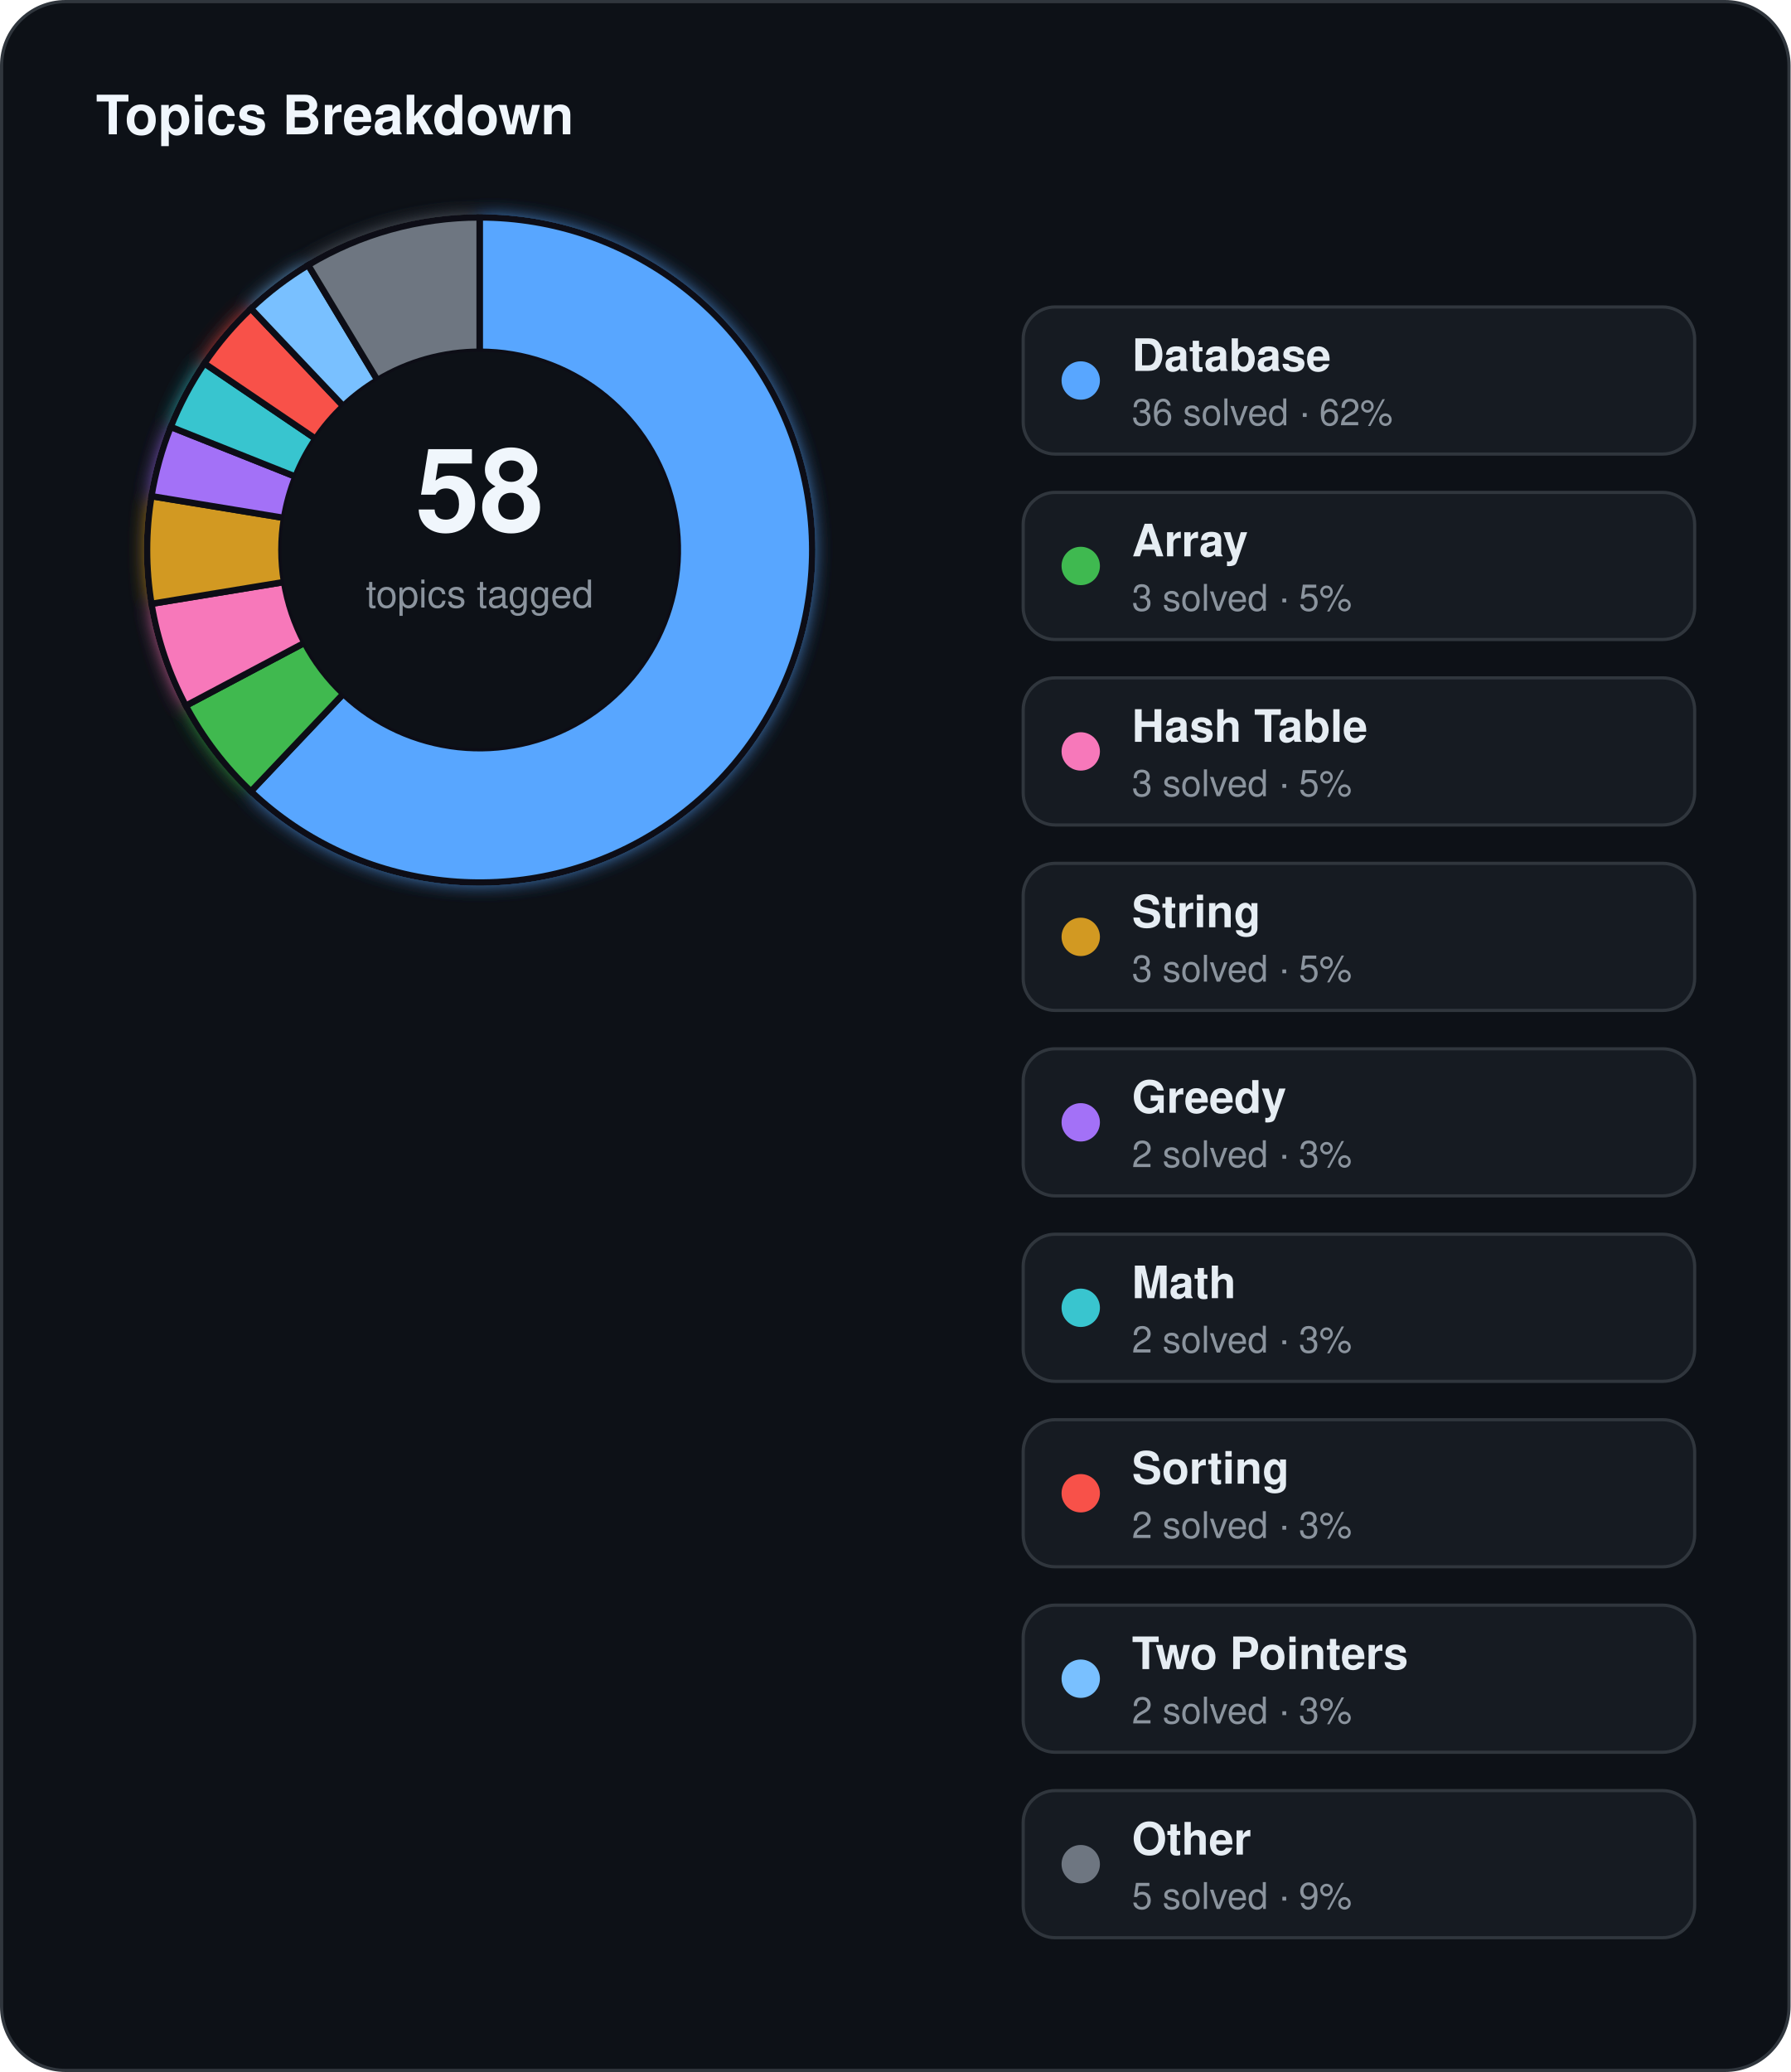
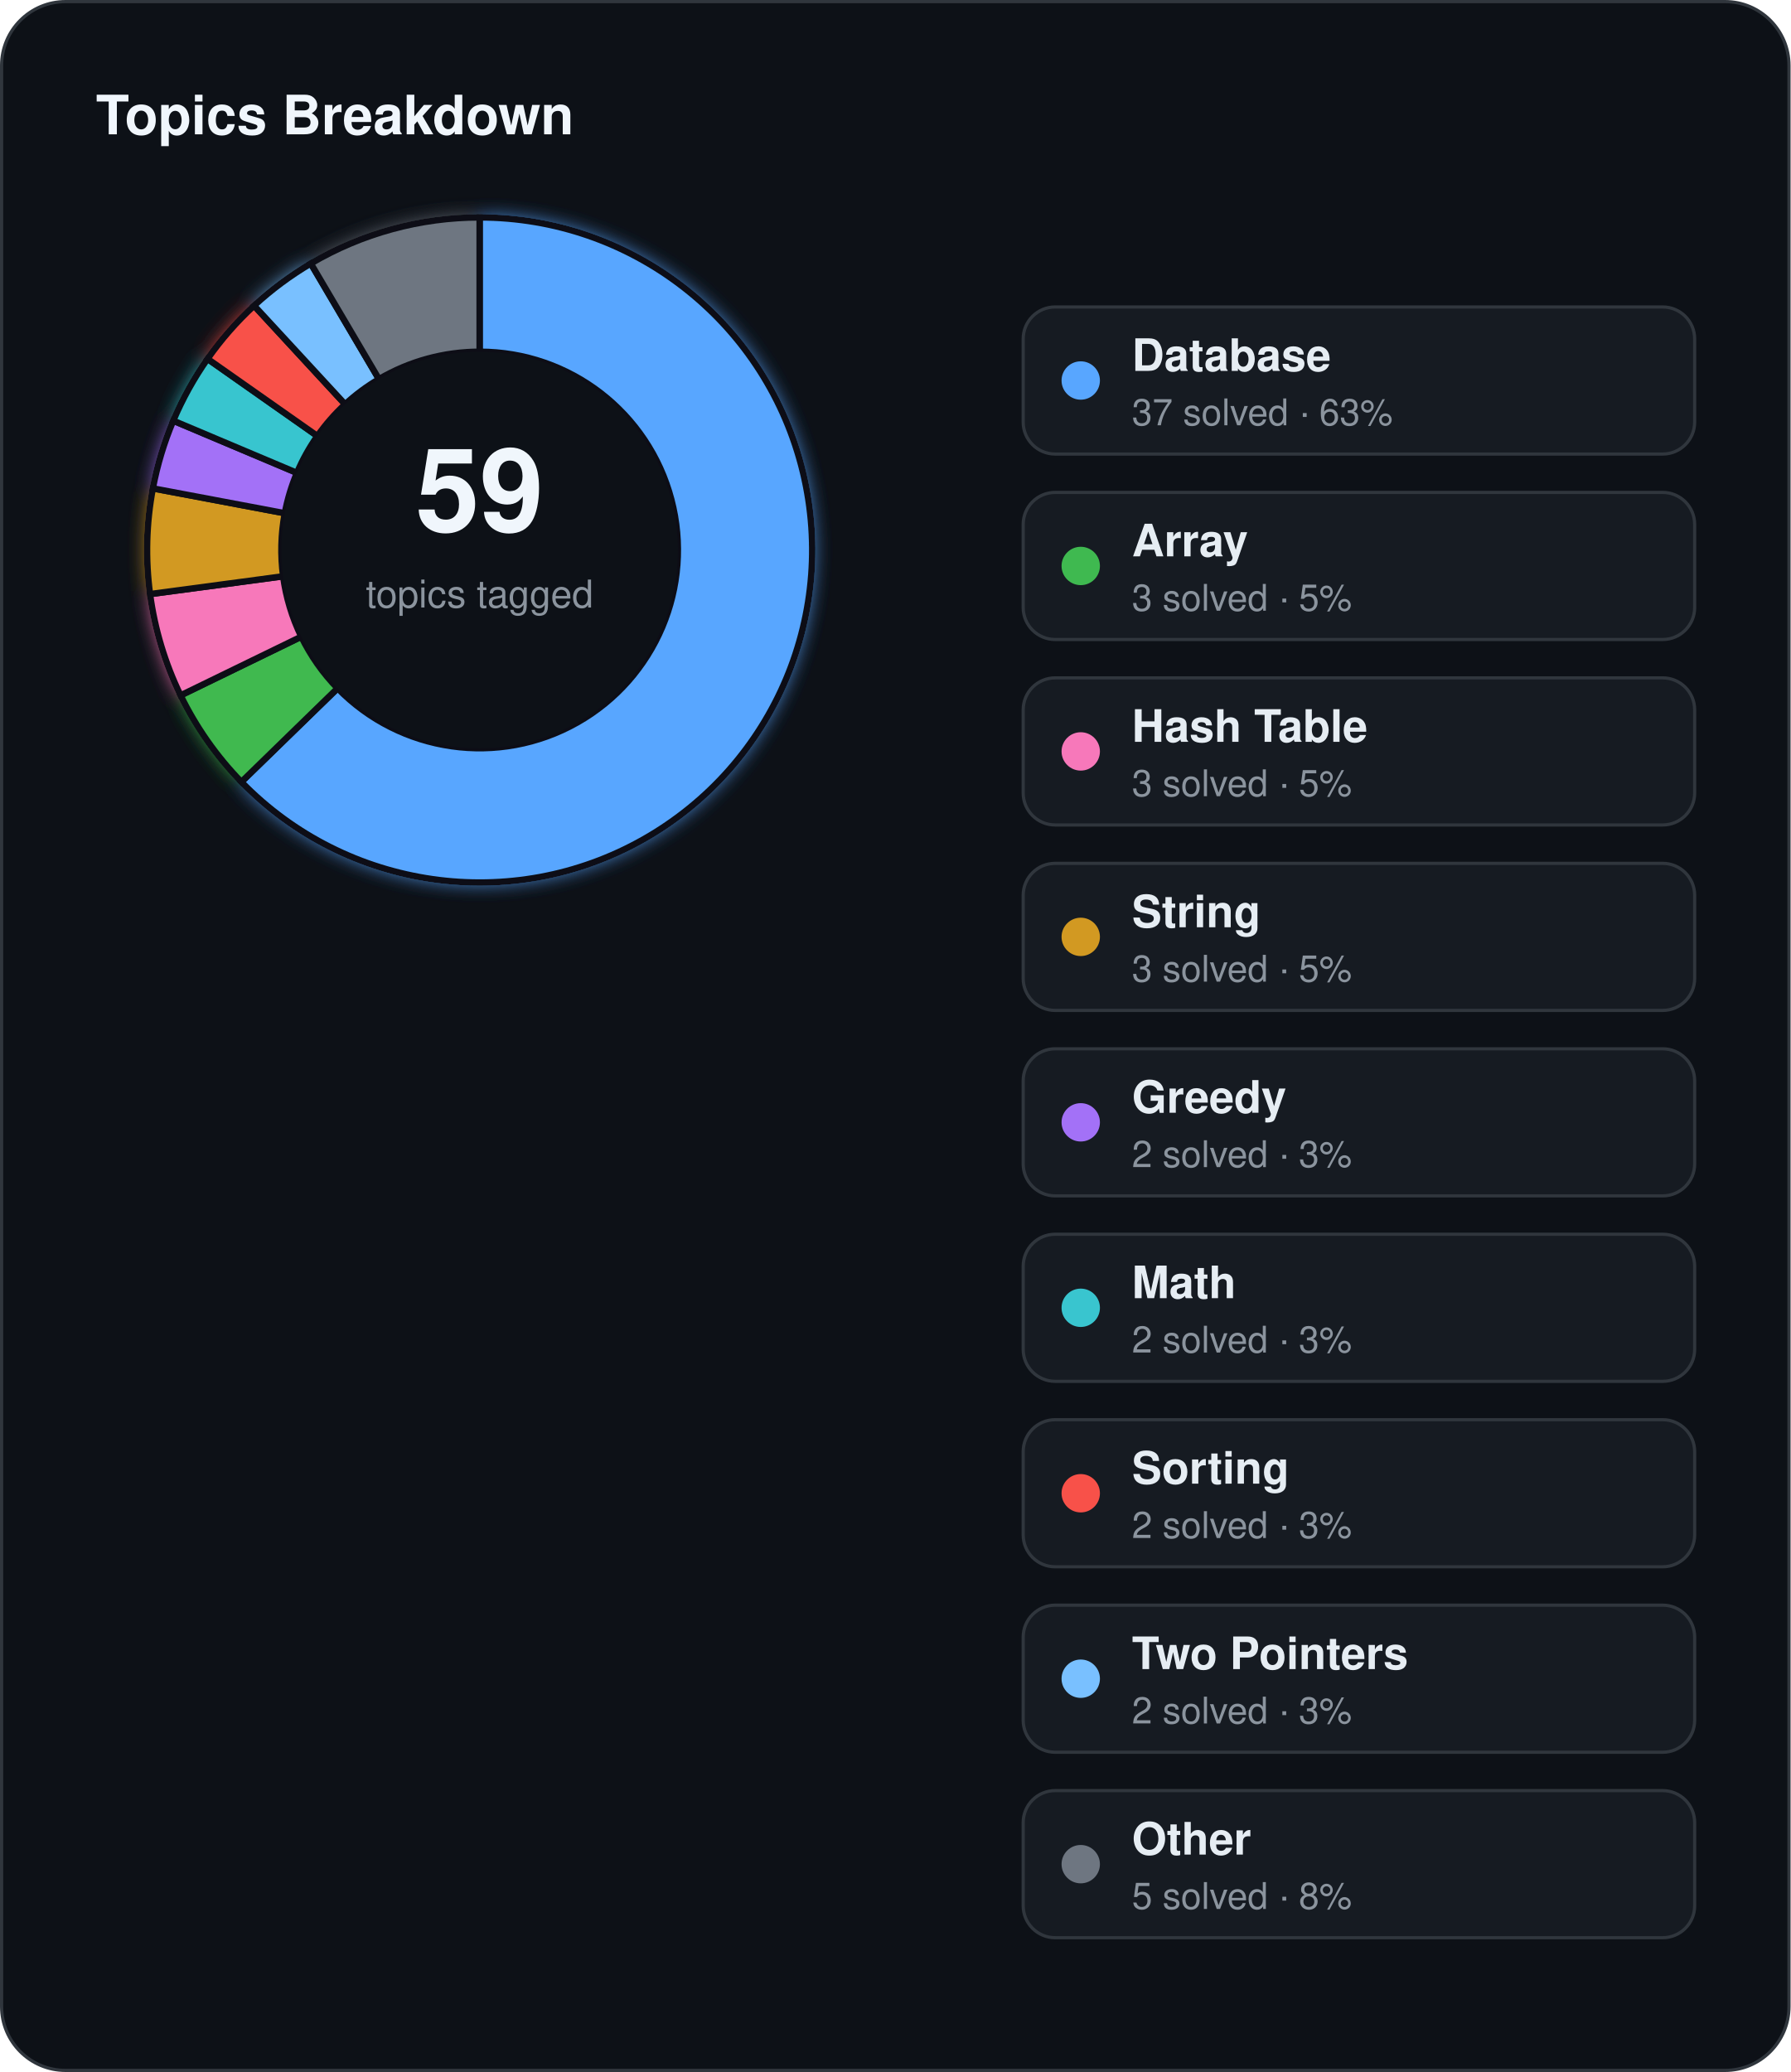
<svg xmlns="http://www.w3.org/2000/svg" width="560" height="648" viewBox="0 0 560 648">
  <defs>
    <filter id="topics-glow" x="-60%" y="-60%" width="220%" height="220%">
      <feGaussianBlur stdDeviation="3" result="blur" />
      <feMerge>
        <feMergeNode in="blur" />
        <feMergeNode in="SourceGraphic" />
      </feMerge>
    </filter>
  </defs>
  <rect x="0.5" y="0.5" width="559" height="647" rx="20" fill="#0d1117" stroke="#30363d" stroke-width="1" />
  <text x="30" y="42" fill="#f0f6fc" font-family="Segoe UI, Helvetica, Arial, sans-serif" font-size="17" font-weight="700">Topics Breakdown</text>
  <g filter="url(#topics-glow)">
-     <path d="M 150.00,68.00 A 104,104 0 1 1 78.48,247.50 L 107.36,217.01 A 62,62 0 1 0 150.00,110.00 Z" fill="#58a6ff" stroke="#0d1117" stroke-width="2" />
-     <path d="M 78.48,247.50 A 104,104 0 0 1 58.11,220.71 L 95.22,201.04 A 62,62 0 0 0 107.36,217.01 Z" fill="#3fb950" stroke="#0d1117" stroke-width="2" />
-     <path d="M 58.11,220.71 A 104,104 0 0 1 47.37,188.83 L 88.82,182.03 A 62,62 0 0 0 95.22,201.04 Z" fill="#f778ba" stroke="#0d1117" stroke-width="2" />
-     <path d="M 47.37,188.83 A 104,104 0 0 1 47.37,155.17 L 88.82,161.97 A 62,62 0 0 0 88.82,182.03 Z" fill="#d29922" stroke="#0d1117" stroke-width="2" />
-     <path d="M 47.37,155.17 A 104,104 0 0 1 53.39,133.51 L 92.40,149.05 A 62,62 0 0 0 88.82,161.97 Z" fill="#a371f7" stroke="#0d1117" stroke-width="2" />
-     <path d="M 53.39,133.51 A 104,104 0 0 1 63.92,113.64 L 98.68,137.21 A 62,62 0 0 0 92.40,149.05 Z" fill="#39c5cf" stroke="#0d1117" stroke-width="2" />
-     <path d="M 63.92,113.64 A 104,104 0 0 1 78.48,96.50 L 107.36,126.99 A 62,62 0 0 0 98.68,137.21 Z" fill="#f85149" stroke="#0d1117" stroke-width="2" />
-     <path d="M 78.48,96.50 A 104,104 0 0 1 96.38,82.89 L 118.04,118.87 A 62,62 0 0 0 107.36,126.99 Z" fill="#79c0ff" stroke="#0d1117" stroke-width="2" />
-     <path d="M 96.38,82.89 A 104,104 0 0 1 150.00,68.00 L 150.00,110.00 A 62,62 0 0 0 118.04,118.87 Z" fill="#6e7681" stroke="#0d1117" stroke-width="2" />
+     <path d="M 150.00,68.00 A 104,104 0 1 1 75.49,244.55 L 105.58,215.25 A 62,62 0 1 0 150.00,110.00 Z" fill="#58a6ff" stroke="#0d1117" stroke-width="2" />
+     <path d="M 75.49,244.55 A 104,104 0 0 1 56.47,217.48 L 94.24,199.11 A 62,62 0 0 0 105.58,215.25 Z" fill="#3fb950" stroke="#0d1117" stroke-width="2" />
+     <path d="M 56.47,217.48 A 104,104 0 0 1 46.92,185.80 L 88.55,180.23 A 62,62 0 0 0 94.24,199.11 Z" fill="#f778ba" stroke="#0d1117" stroke-width="2" />
+     <path d="M 46.92,185.80 A 104,104 0 0 1 47.80,152.73 L 89.07,160.51 A 62,62 0 0 0 88.55,180.23 Z" fill="#d29922" stroke="#0d1117" stroke-width="2" />
+     <path d="M 47.80,152.73 A 104,104 0 0 1 54.18,131.56 L 92.88,147.89 A 62,62 0 0 0 89.07,160.51 Z" fill="#a371f7" stroke="#0d1117" stroke-width="2" />
+     <path d="M 54.18,131.56 A 104,104 0 0 1 64.90,112.22 L 99.27,136.36 A 62,62 0 0 0 92.88,147.89 Z" fill="#39c5cf" stroke="#0d1117" stroke-width="2" />
+     <path d="M 64.90,112.22 A 104,104 0 0 1 79.46,95.58 L 107.94,126.44 A 62,62 0 0 0 99.27,136.36 Z" fill="#f85149" stroke="#0d1117" stroke-width="2" />
+     <path d="M 79.46,95.58 A 104,104 0 0 1 97.20,82.40 L 118.52,118.58 A 62,62 0 0 0 107.94,126.44 Z" fill="#79c0ff" stroke="#0d1117" stroke-width="2" />
+     <path d="M 97.20,82.40 A 104,104 0 0 1 150.00,68.00 L 150.00,110.00 A 62,62 0 0 0 118.52,118.58 Z" fill="#6e7681" stroke="#0d1117" stroke-width="2" />
  </g>
  <circle cx="150" cy="172" r="62" fill="#0d1117" />
-   <text x="150" y="166" text-anchor="middle" fill="#f0f6fc" font-family="Segoe UI, Helvetica, Arial, sans-serif" font-size="36" font-weight="700">58</text>
+   <text x="150" y="166" text-anchor="middle" fill="#f0f6fc" font-family="Segoe UI, Helvetica, Arial, sans-serif" font-size="36" font-weight="700">59</text>
  <text x="150" y="190" text-anchor="middle" fill="#8b949e" font-family="Segoe UI, Helvetica, Arial, sans-serif" font-size="12">topics tagged</text>
  <rect x="320" y="96" width="210" height="46" rx="10" fill="#161b22" stroke="#30363d" stroke-width="1" />
  <circle cx="338" cy="119" r="6" fill="#58a6ff" />
  <text x="354" y="116" fill="#e6edf3" font-family="Segoe UI, Helvetica, Arial, sans-serif" font-size="14" font-weight="600">Database</text>
-   <text x="354" y="133" fill="#8b949e" font-family="Segoe UI, Helvetica, Arial, sans-serif" font-size="11.5">36 solved · 62%</text>
+   <text x="354" y="133" fill="#8b949e" font-family="Segoe UI, Helvetica, Arial, sans-serif" font-size="11.5">37 solved · 63%</text>
  <rect x="320" y="154" width="210" height="46" rx="10" fill="#161b22" stroke="#30363d" stroke-width="1" />
  <circle cx="338" cy="177" r="6" fill="#3fb950" />
  <text x="354" y="174" fill="#e6edf3" font-family="Segoe UI, Helvetica, Arial, sans-serif" font-size="14" font-weight="600">Array</text>
  <text x="354" y="191" fill="#8b949e" font-family="Segoe UI, Helvetica, Arial, sans-serif" font-size="11.5">3 solved · 5%</text>
  <rect x="320" y="212" width="210" height="46" rx="10" fill="#161b22" stroke="#30363d" stroke-width="1" />
  <circle cx="338" cy="235" r="6" fill="#f778ba" />
  <text x="354" y="232" fill="#e6edf3" font-family="Segoe UI, Helvetica, Arial, sans-serif" font-size="14" font-weight="600">Hash Table</text>
  <text x="354" y="249" fill="#8b949e" font-family="Segoe UI, Helvetica, Arial, sans-serif" font-size="11.5">3 solved · 5%</text>
  <rect x="320" y="270" width="210" height="46" rx="10" fill="#161b22" stroke="#30363d" stroke-width="1" />
  <circle cx="338" cy="293" r="6" fill="#d29922" />
  <text x="354" y="290" fill="#e6edf3" font-family="Segoe UI, Helvetica, Arial, sans-serif" font-size="14" font-weight="600">String</text>
  <text x="354" y="307" fill="#8b949e" font-family="Segoe UI, Helvetica, Arial, sans-serif" font-size="11.5">3 solved · 5%</text>
  <rect x="320" y="328" width="210" height="46" rx="10" fill="#161b22" stroke="#30363d" stroke-width="1" />
  <circle cx="338" cy="351" r="6" fill="#a371f7" />
  <text x="354" y="348" fill="#e6edf3" font-family="Segoe UI, Helvetica, Arial, sans-serif" font-size="14" font-weight="600">Greedy</text>
  <text x="354" y="365" fill="#8b949e" font-family="Segoe UI, Helvetica, Arial, sans-serif" font-size="11.5">2 solved · 3%</text>
  <rect x="320" y="386" width="210" height="46" rx="10" fill="#161b22" stroke="#30363d" stroke-width="1" />
  <circle cx="338" cy="409" r="6" fill="#39c5cf" />
  <text x="354" y="406" fill="#e6edf3" font-family="Segoe UI, Helvetica, Arial, sans-serif" font-size="14" font-weight="600">Math</text>
  <text x="354" y="423" fill="#8b949e" font-family="Segoe UI, Helvetica, Arial, sans-serif" font-size="11.5">2 solved · 3%</text>
  <rect x="320" y="444" width="210" height="46" rx="10" fill="#161b22" stroke="#30363d" stroke-width="1" />
  <circle cx="338" cy="467" r="6" fill="#f85149" />
  <text x="354" y="464" fill="#e6edf3" font-family="Segoe UI, Helvetica, Arial, sans-serif" font-size="14" font-weight="600">Sorting</text>
  <text x="354" y="481" fill="#8b949e" font-family="Segoe UI, Helvetica, Arial, sans-serif" font-size="11.5">2 solved · 3%</text>
  <rect x="320" y="502" width="210" height="46" rx="10" fill="#161b22" stroke="#30363d" stroke-width="1" />
  <circle cx="338" cy="525" r="6" fill="#79c0ff" />
  <text x="354" y="522" fill="#e6edf3" font-family="Segoe UI, Helvetica, Arial, sans-serif" font-size="14" font-weight="600">Two Pointers</text>
  <text x="354" y="539" fill="#8b949e" font-family="Segoe UI, Helvetica, Arial, sans-serif" font-size="11.5">2 solved · 3%</text>
  <rect x="320" y="560" width="210" height="46" rx="10" fill="#161b22" stroke="#30363d" stroke-width="1" />
  <circle cx="338" cy="583" r="6" fill="#6e7681" />
  <text x="354" y="580" fill="#e6edf3" font-family="Segoe UI, Helvetica, Arial, sans-serif" font-size="14" font-weight="600">Other</text>
-   <text x="354" y="597" fill="#8b949e" font-family="Segoe UI, Helvetica, Arial, sans-serif" font-size="11.5">5 solved · 9%</text>
+   <text x="354" y="597" fill="#8b949e" font-family="Segoe UI, Helvetica, Arial, sans-serif" font-size="11.5">5 solved · 8%</text>
</svg>
